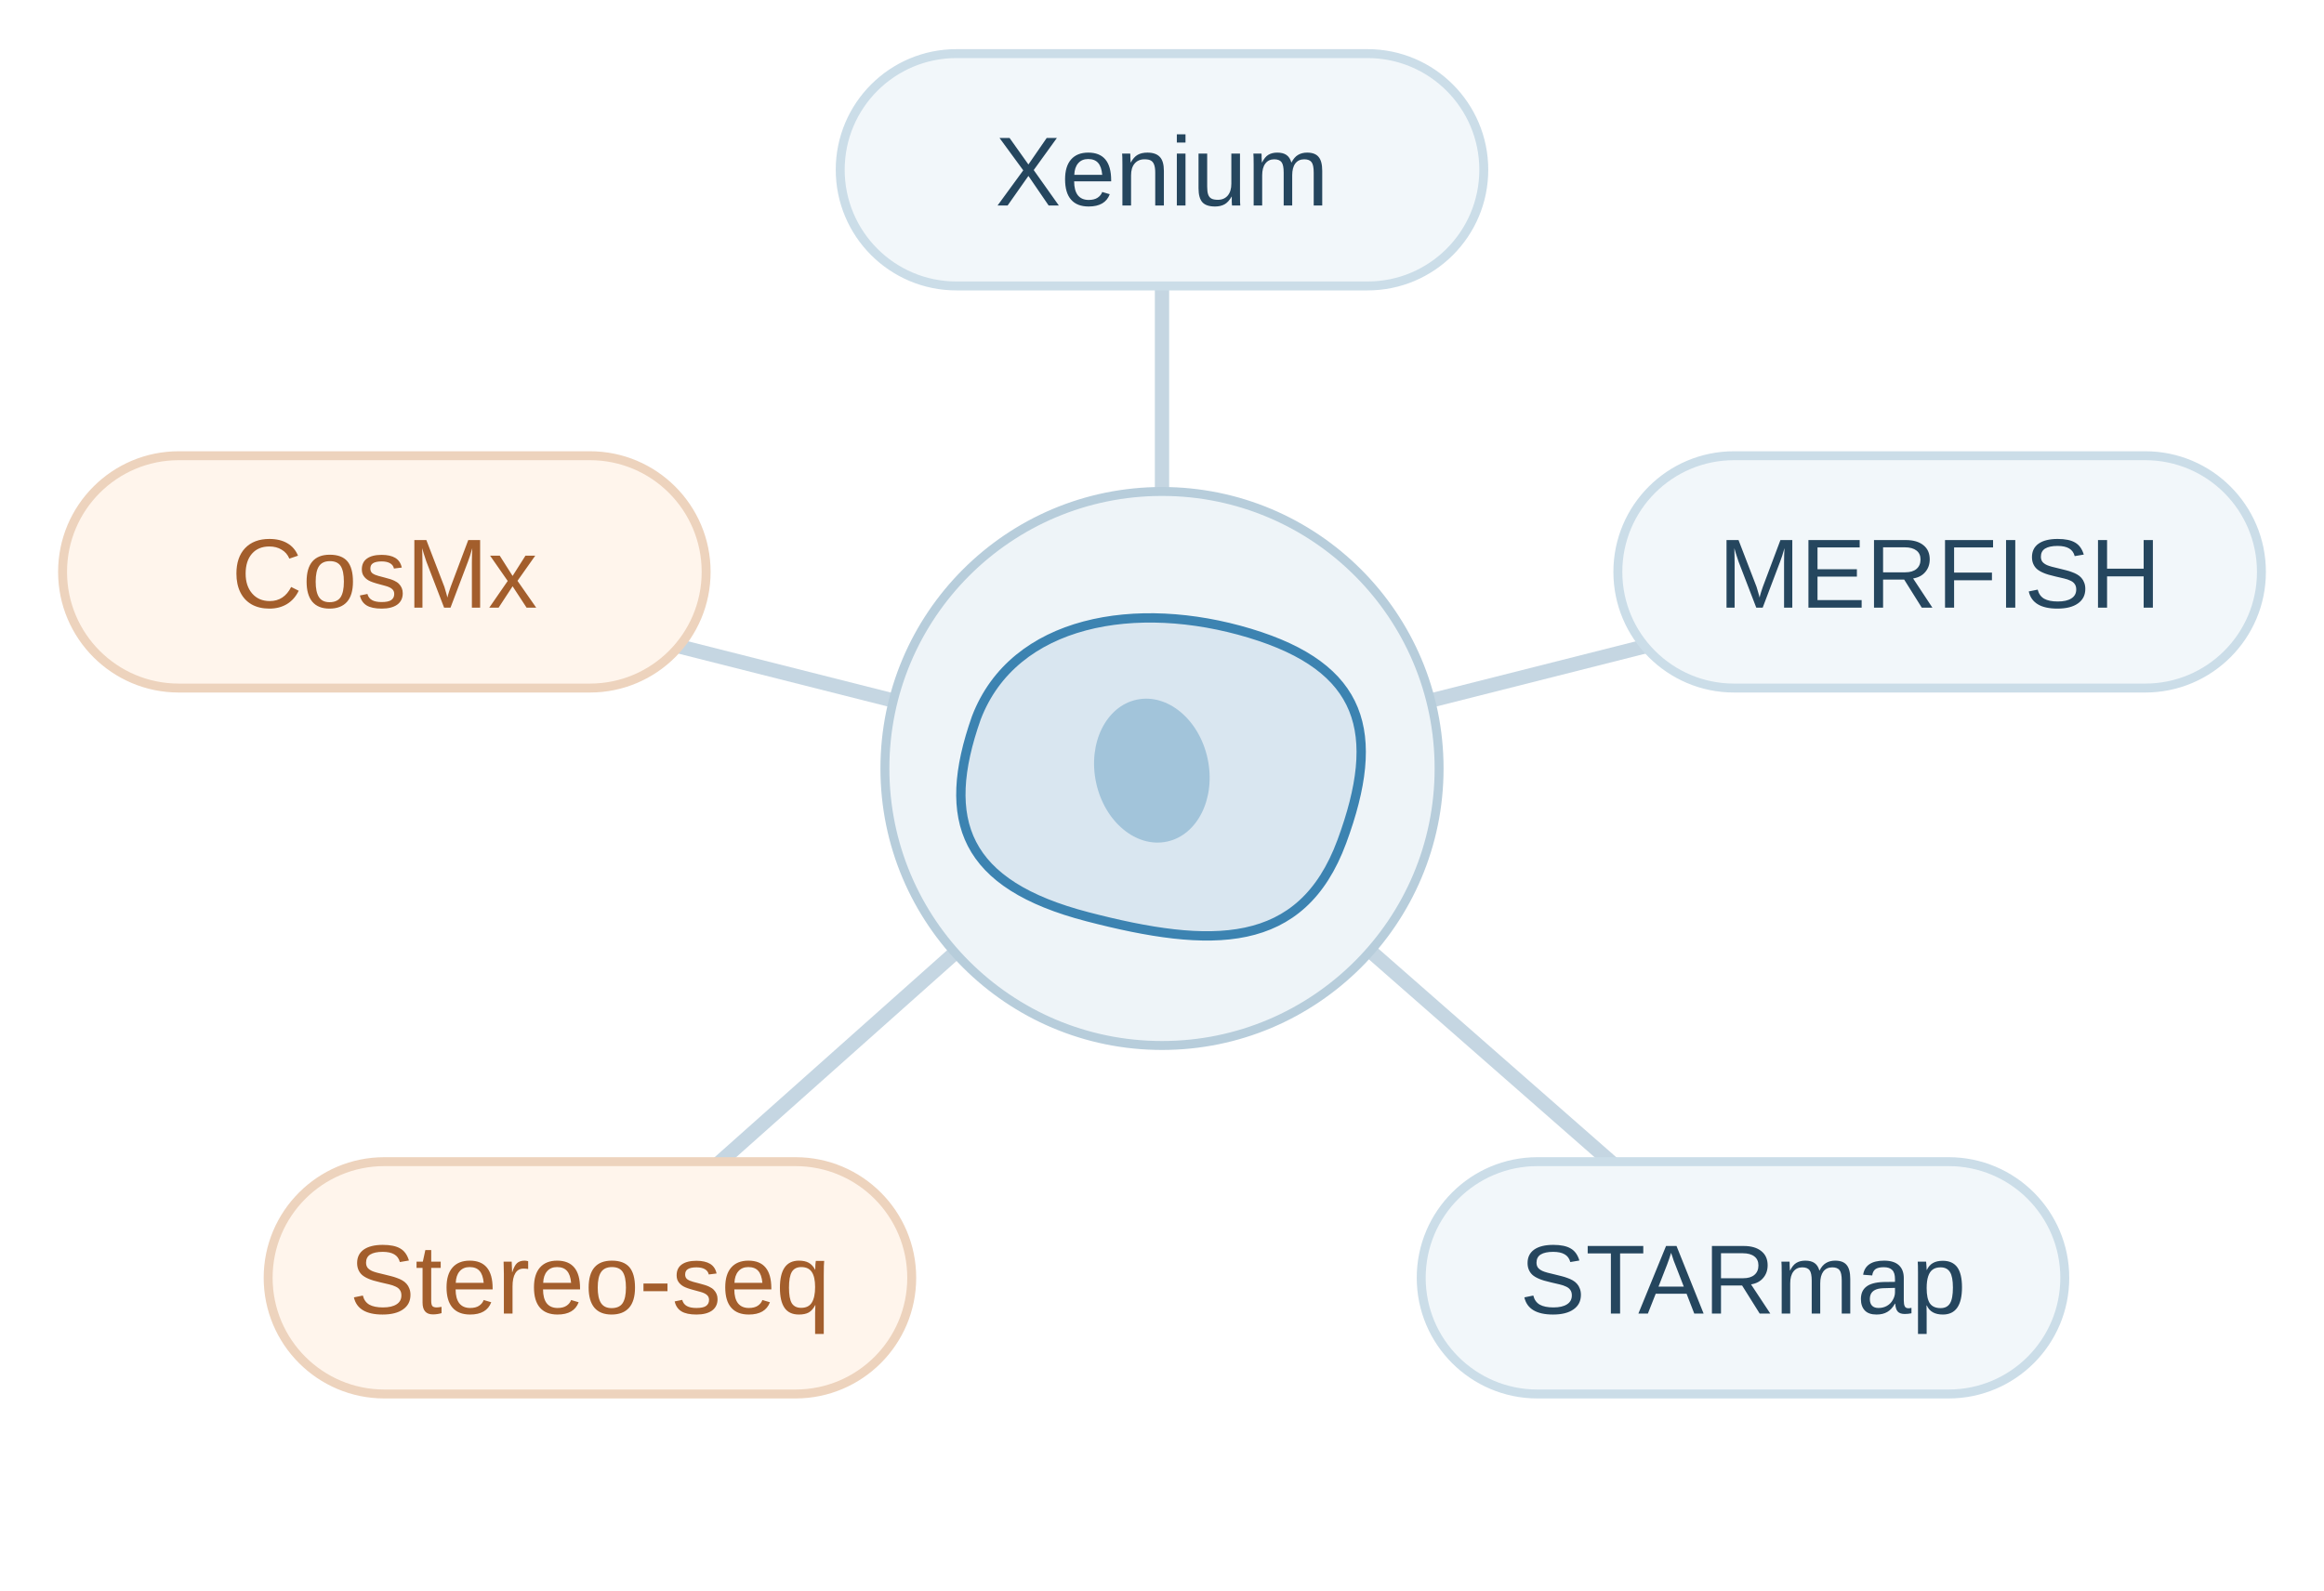
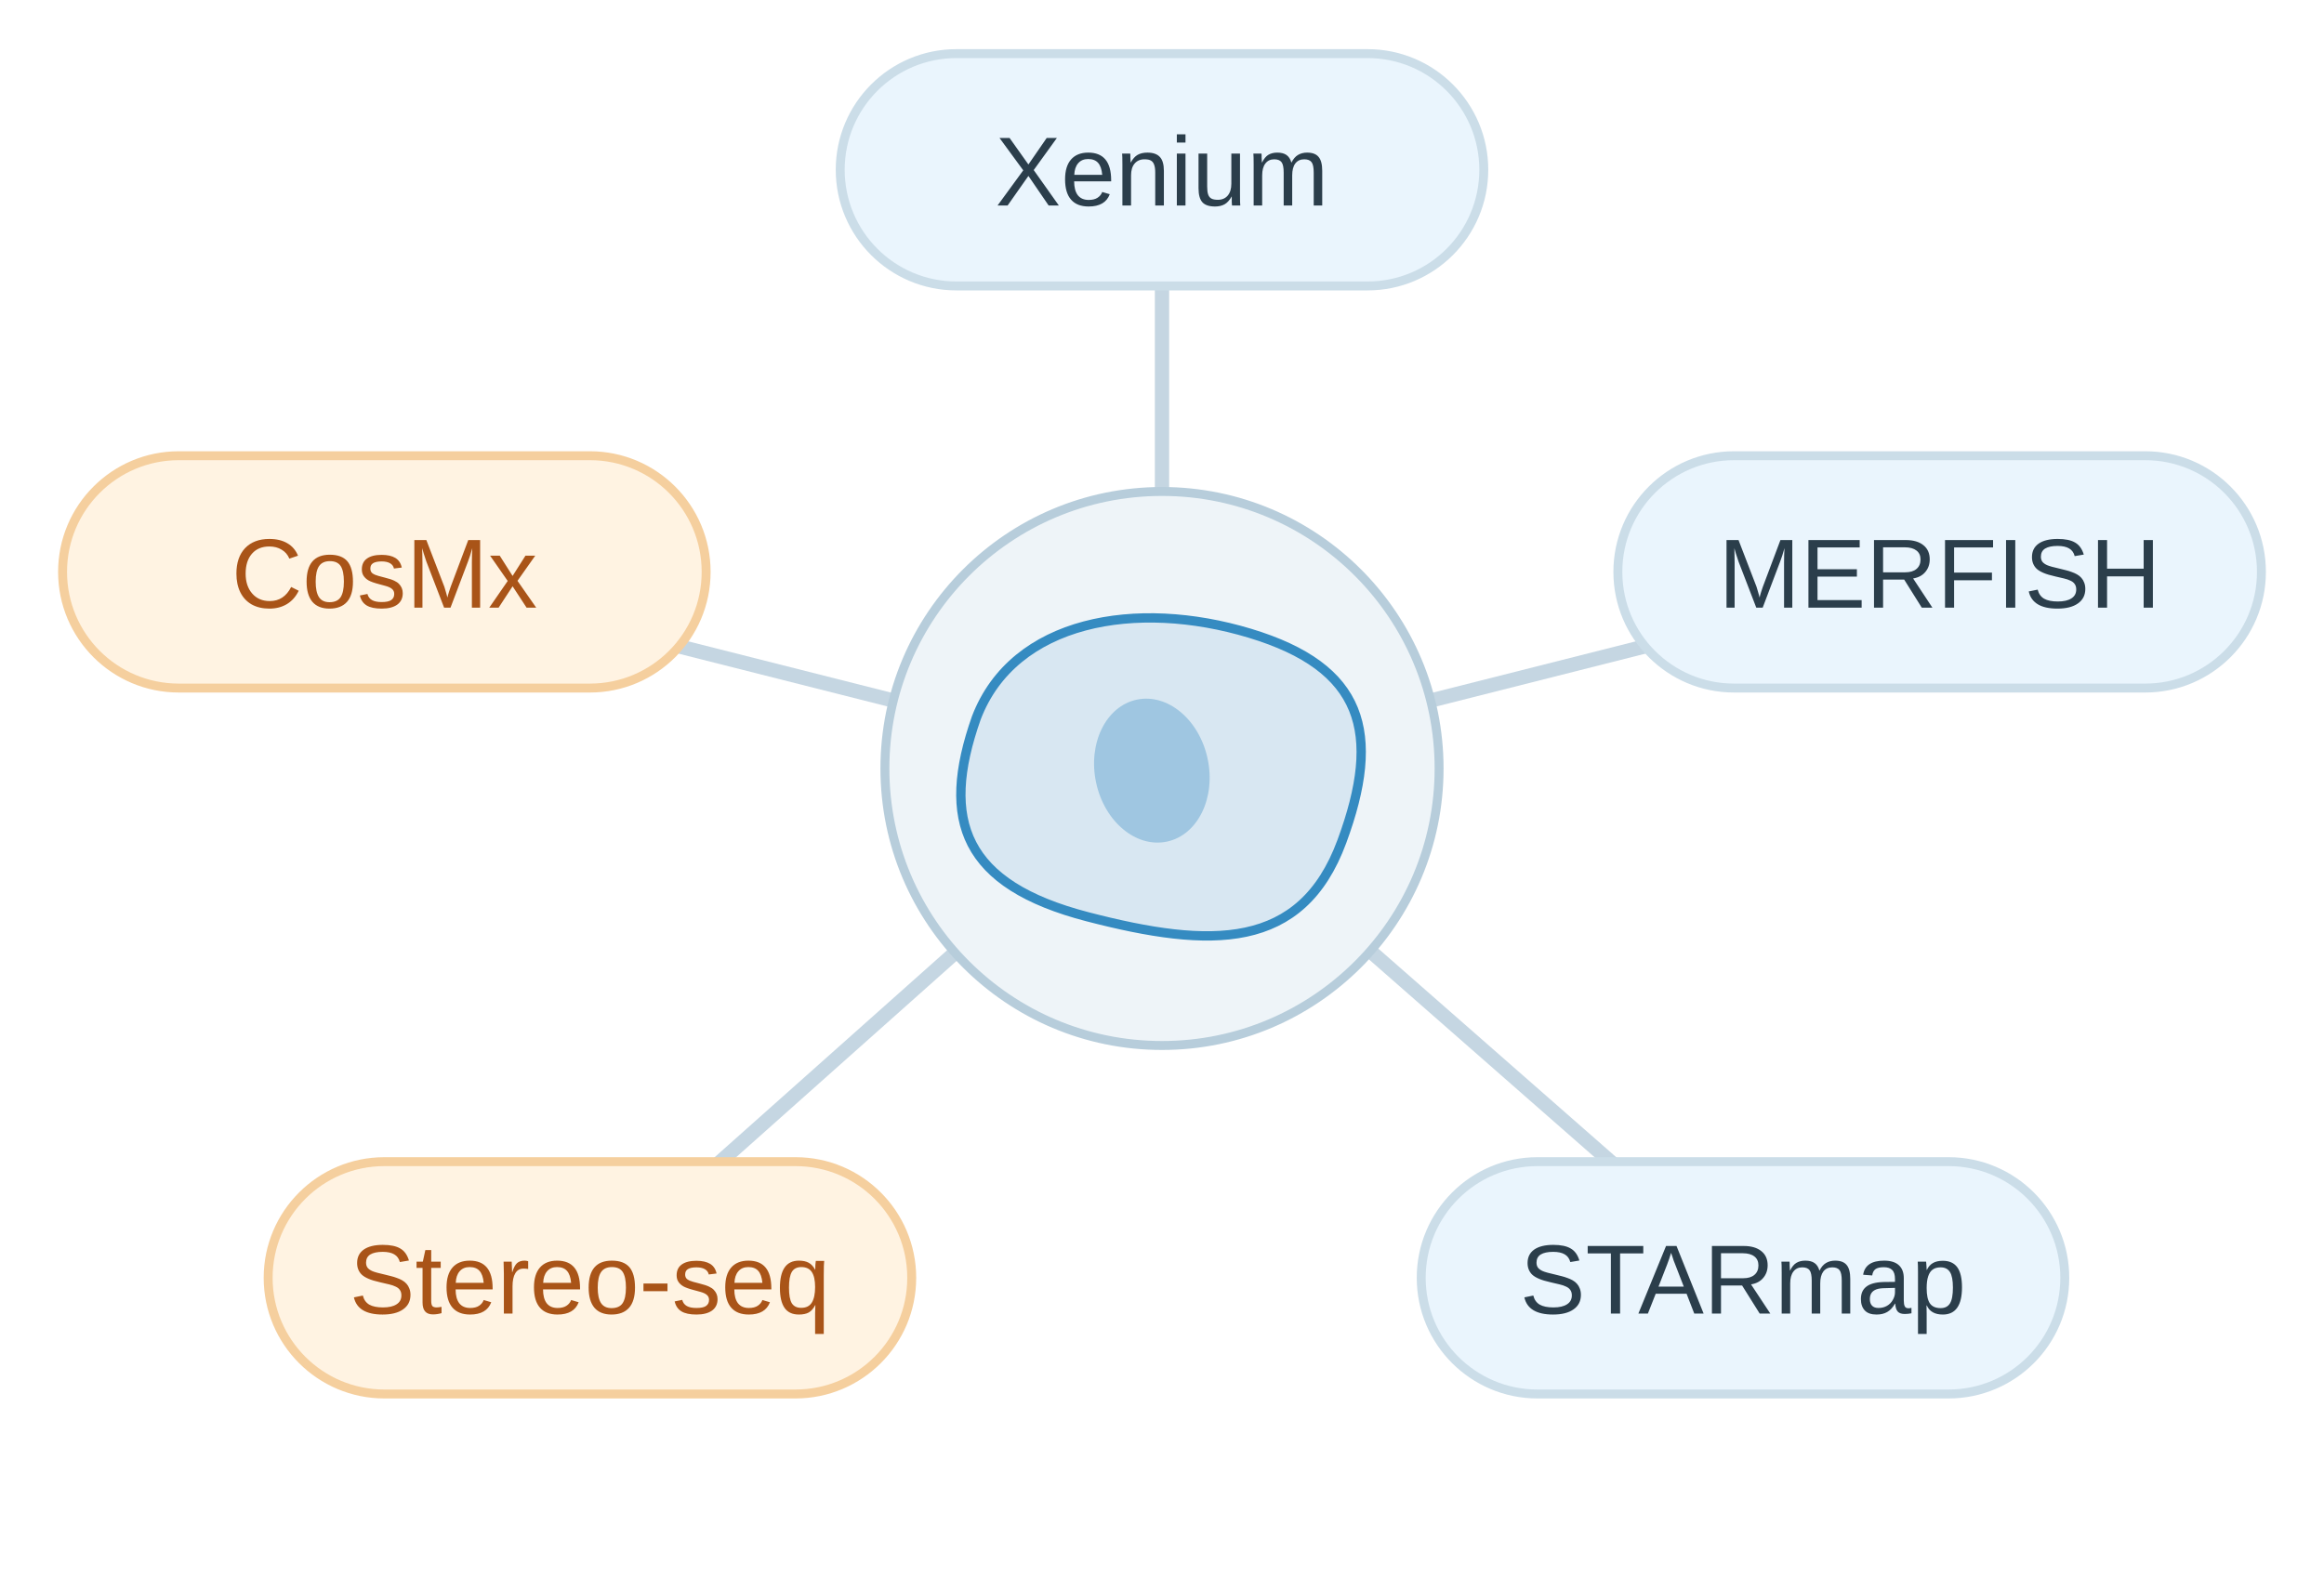
<svg xmlns="http://www.w3.org/2000/svg" width="260" height="178" viewBox="0 0 260 178" role="img" aria-labelledby="title">
  <defs>
    <pattern id="grid" width="16" height="16" patternUnits="userSpaceOnUse">
      <circle cx="1" cy="1" r=".65" fill="#c9d8e3" />
    </pattern>
    <filter id="soft">
      <feGaussianBlur stdDeviation="3" />
    </filter>
  </defs>
  <path d="M130 19L130 86" stroke="#c5d6e2" stroke-width="1.6" />
  <path d="M43 64L130 86" stroke="#c5d6e2" stroke-width="1.6" />
  <path d="M217 64L130 86" stroke="#c5d6e2" stroke-width="1.6" />
  <path d="M66 143L130 86" stroke="#c5d6e2" stroke-width="1.6" />
  <path d="M195 143L130 86" stroke="#c5d6e2" stroke-width="1.6" />
  <circle cx="130" cy="86" r="31" fill="#eef4f8" stroke="#b7cddb" />
  <g transform="translate(130 86) rotate(-12) scale(0.58)">
-     <path d="M-33-17C-22-34 2-33 22-22S43 2 31 21 2 36-20 25-44 1-33-17Z" fill="#3c83b1" fill-opacity=".12" stroke="#3c83b1" stroke-width="1.8" />
-     <ellipse cx="-2" cy="0" rx="11" ry="14" fill="#3c83b1" fill-opacity=".35" />
+     <path d="M-33-17C-22-34 2-33 22-22S43 2 31 21 2 36-20 25-44 1-33-17Z" fill="#358BC1" fill-opacity=".12" stroke="#358BC1" stroke-width="1.8" />
+     <ellipse cx="-2" cy="0" rx="11" ry="14" fill="#358BC1" fill-opacity=".35" />
  </g>
-   <rect x="94" y="6" width="72" height="26" rx="13" fill="#f2f7fa" stroke="#cbdde8" />
-   <text x="130" y="23" text-anchor="middle" font-family="Arial, sans-serif" font-size="11" fill="#25465e">Xenium</text>
-   <rect x="7" y="51" width="72" height="26" rx="13" fill="#fff5ec" stroke="#edd3bd" />
-   <text x="43" y="68" text-anchor="middle" font-family="Arial, sans-serif" font-size="11" fill="#a35e2c">CosMx</text>
-   <rect x="181" y="51" width="72" height="26" rx="13" fill="#f2f7fa" stroke="#cbdde8" />
-   <text x="217" y="68" text-anchor="middle" font-family="Arial, sans-serif" font-size="11" fill="#25465e">MERFISH</text>
-   <rect x="30" y="130" width="72" height="26" rx="13" fill="#fff5ec" stroke="#edd3bd" />
-   <text x="66" y="147" text-anchor="middle" font-family="Arial, sans-serif" font-size="11" fill="#a35e2c">Stereo-seq</text>
-   <rect x="159" y="130" width="72" height="26" rx="13" fill="#f2f7fa" stroke="#cbdde8" />
-   <text x="195" y="147" text-anchor="middle" font-family="Arial, sans-serif" font-size="11" fill="#25465e">STARmap</text>
+   <rect x="94" y="6" width="72" height="26" rx="13" fill="#EAF5FD" stroke="#cbdde8" />
+   <text x="130" y="23" text-anchor="middle" font-family="Arial, sans-serif" font-size="11" fill="#2B3E4B">Xenium</text>
+   <rect x="7" y="51" width="72" height="26" rx="13" fill="#FFF3E2" stroke="#F5CF9E" />
+   <text x="43" y="68" text-anchor="middle" font-family="Arial, sans-serif" font-size="11" fill="#A95418">CosMx</text>
+   <rect x="181" y="51" width="72" height="26" rx="13" fill="#EAF5FD" stroke="#cbdde8" />
+   <text x="217" y="68" text-anchor="middle" font-family="Arial, sans-serif" font-size="11" fill="#2B3E4B">MERFISH</text>
+   <rect x="30" y="130" width="72" height="26" rx="13" fill="#FFF3E2" stroke="#F5CF9E" />
+   <text x="66" y="147" text-anchor="middle" font-family="Arial, sans-serif" font-size="11" fill="#A95418">Stereo-seq</text>
+   <rect x="159" y="130" width="72" height="26" rx="13" fill="#EAF5FD" stroke="#cbdde8" />
+   <text x="195" y="147" text-anchor="middle" font-family="Arial, sans-serif" font-size="11" fill="#2B3E4B">STARmap</text>
</svg>
